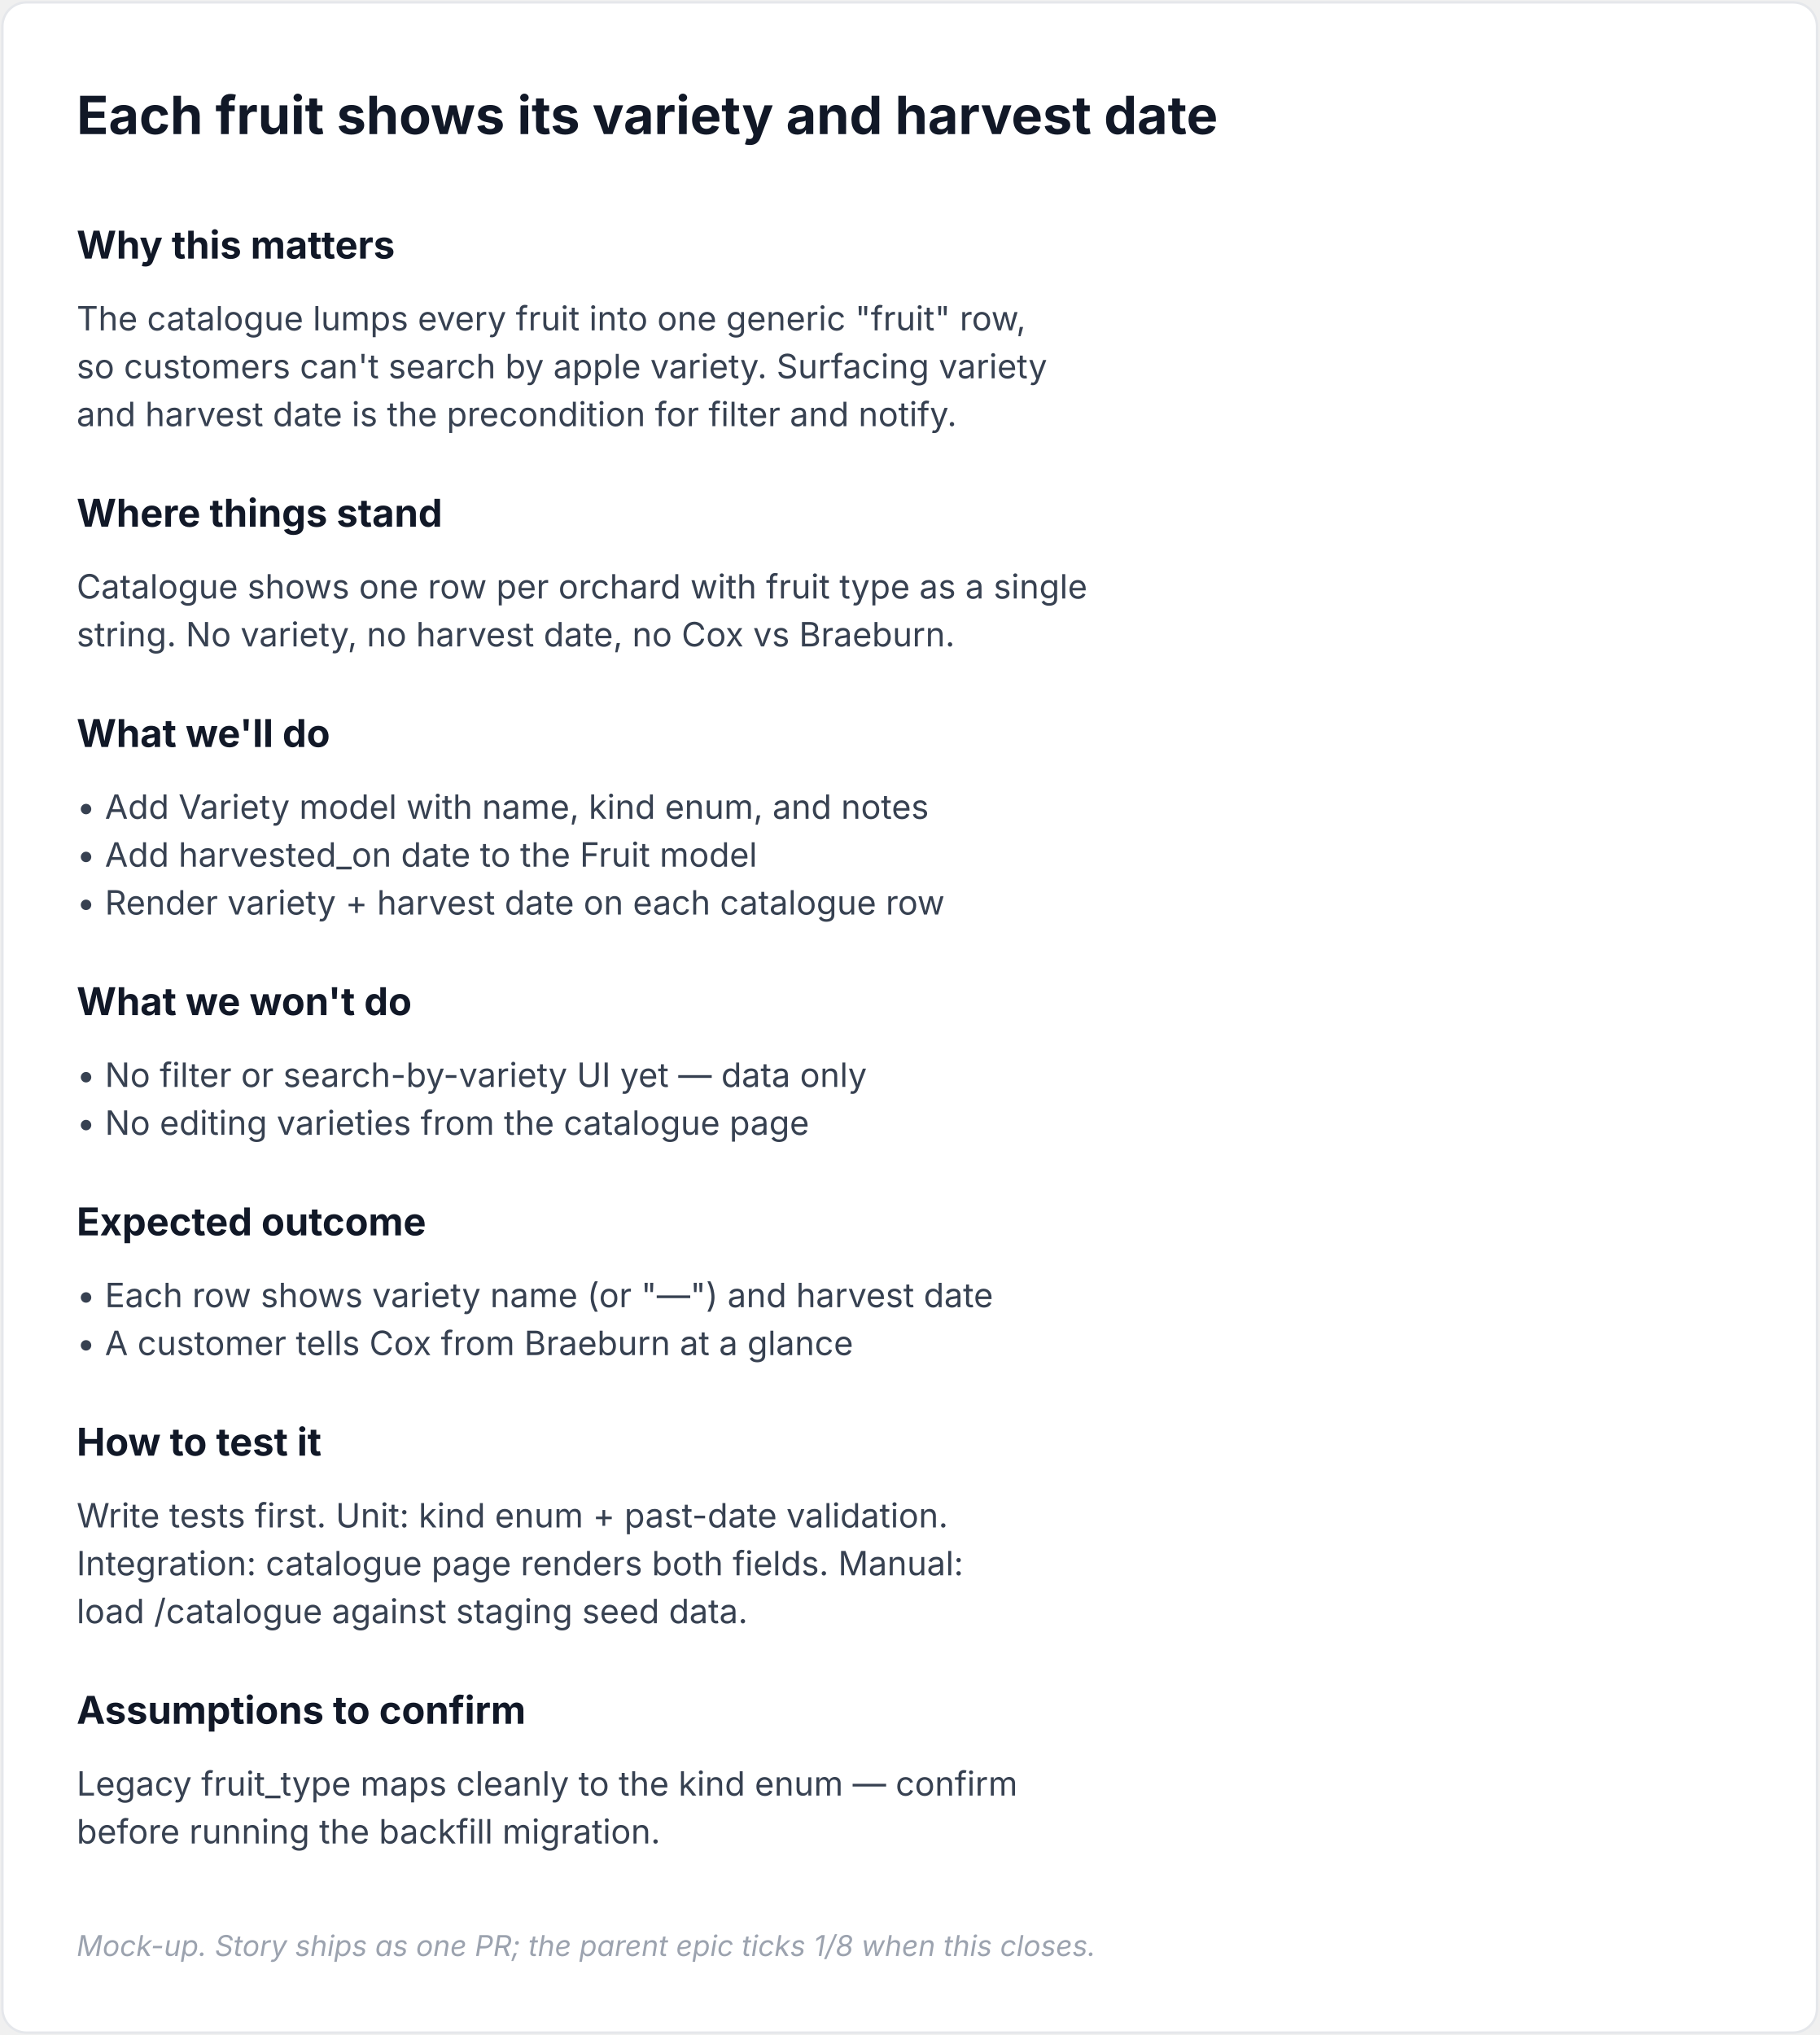
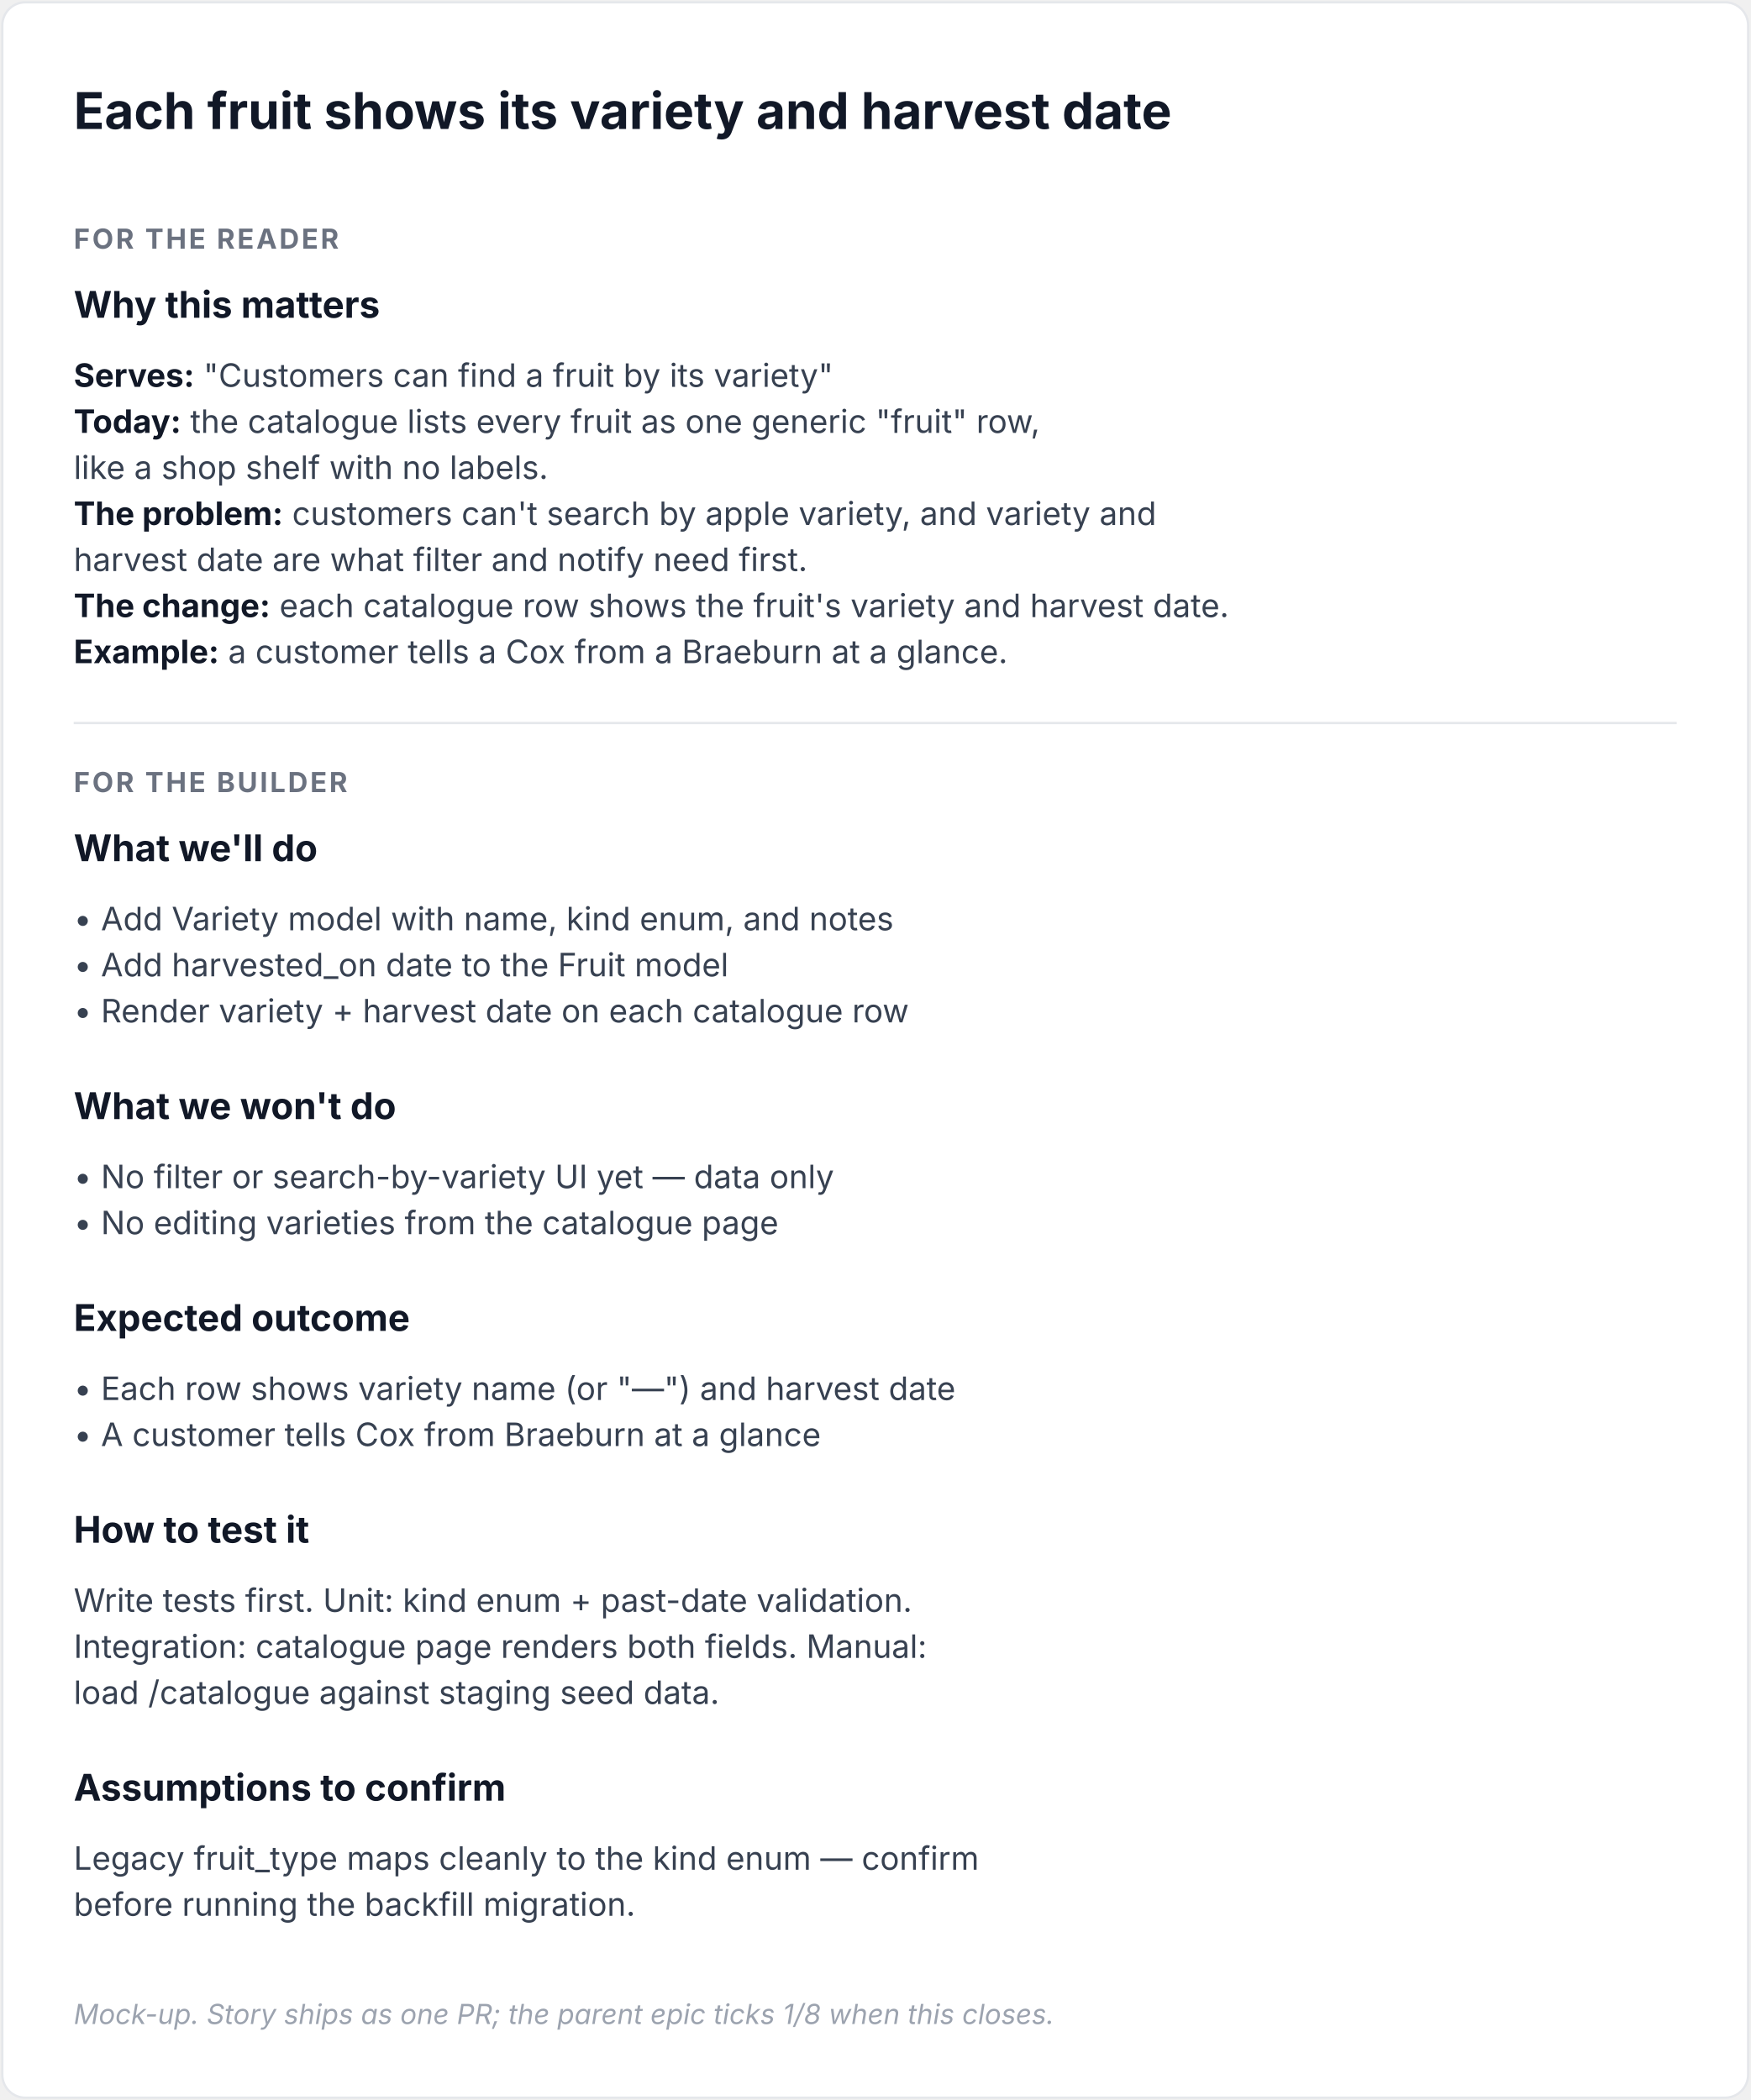
- <svg xmlns="http://www.w3.org/2000/svg" viewBox="0 0 760 850" font-family="-apple-system, BlinkMacSystemFont, 'Segoe UI', Inter, system-ui, sans-serif">
-   <rect x="1" y="1" width="758" height="848" fill="#ffffff" stroke="#e5e7eb" stroke-width="1" rx="10" />
+ <svg xmlns="http://www.w3.org/2000/svg" viewBox="0 0 760 912" font-family="-apple-system, BlinkMacSystemFont, 'Segoe UI', Inter, system-ui, sans-serif">
+   <rect x="1" y="1" width="758" height="910" fill="#ffffff" stroke="#e5e7eb" stroke-width="1" rx="10" />
  <text x="32" y="56" font-size="22" font-weight="700" fill="#111827">Each fruit shows its variety and harvest date</text>
-   <text x="32" y="108" font-size="16" font-weight="700" fill="#111827">Why this matters</text>
-   <text x="32" y="138" font-size="14" fill="#374151">The catalogue lumps every fruit into one generic "fruit" row,</text>
-   <text x="32" y="158" font-size="14" fill="#374151">so customers can't search by apple variety. Surfacing variety</text>
-   <text x="32" y="178" font-size="14" fill="#374151">and harvest date is the precondition for filter and notify.</text>
-   <text x="32" y="220" font-size="16" font-weight="700" fill="#111827">Where things stand</text>
-   <text x="32" y="250" font-size="14" fill="#374151">Catalogue shows one row per orchard with fruit type as a single</text>
-   <text x="32" y="270" font-size="14" fill="#374151">string. No variety, no harvest date, no Cox vs Braeburn.</text>
-   <text x="32" y="312" font-size="16" font-weight="700" fill="#111827">What we'll do</text>
-   <text x="32" y="342" font-size="14" fill="#374151">• Add Variety model with name, kind enum, and notes</text>
-   <text x="32" y="362" font-size="14" fill="#374151">• Add harvested_on date to the Fruit model</text>
-   <text x="32" y="382" font-size="14" fill="#374151">• Render variety + harvest date on each catalogue row</text>
-   <text x="32" y="424" font-size="16" font-weight="700" fill="#111827">What we won't do</text>
-   <text x="32" y="454" font-size="14" fill="#374151">• No filter or search-by-variety UI yet — data only</text>
-   <text x="32" y="474" font-size="14" fill="#374151">• No editing varieties from the catalogue page</text>
-   <text x="32" y="516" font-size="16" font-weight="700" fill="#111827">Expected outcome</text>
-   <text x="32" y="546" font-size="14" fill="#374151">• Each row shows variety name (or "—") and harvest date</text>
-   <text x="32" y="566" font-size="14" fill="#374151">• A customer tells Cox from Braeburn at a glance</text>
-   <text x="32" y="608" font-size="16" font-weight="700" fill="#111827">How to test it</text>
-   <text x="32" y="638" font-size="14" fill="#374151">Write tests first. Unit: kind enum + past-date validation.</text>
-   <text x="32" y="658" font-size="14" fill="#374151">Integration: catalogue page renders both fields. Manual:</text>
-   <text x="32" y="678" font-size="14" fill="#374151">load /catalogue against staging seed data.</text>
-   <text x="32" y="720" font-size="16" font-weight="700" fill="#111827">Assumptions to confirm</text>
-   <text x="32" y="750" font-size="14" fill="#374151">Legacy fruit_type maps cleanly to the kind enum — confirm</text>
-   <text x="32" y="770" font-size="14" fill="#374151">before running the backfill migration.</text>
-   <text x="32" y="817" font-size="12" font-style="italic" fill="#9ca3af">Mock-up. Story ships as one PR; the parent epic ticks 1/8 when this closes.</text>
+   <text x="32" y="108" font-size="12" font-weight="700" letter-spacing="1" fill="#6b7280">FOR THE READER</text>
+   <text x="32" y="138" font-size="16" font-weight="700" fill="#111827">Why this matters</text>
+   <text x="32" y="168" font-size="14" fill="#374151">
+     <tspan font-weight="700" fill="#111827">Serves:</tspan> "Customers can find a fruit by its variety"</text>
+   <text x="32" y="188" font-size="14" fill="#374151">
+     <tspan font-weight="700" fill="#111827">Today:</tspan> the catalogue lists every fruit as one generic "fruit" row,</text>
+   <text x="32" y="208" font-size="14" fill="#374151">like a shop shelf with no labels.</text>
+   <text x="32" y="228" font-size="14" fill="#374151">
+     <tspan font-weight="700" fill="#111827">The problem:</tspan> customers can't search by apple variety, and variety and</text>
+   <text x="32" y="248" font-size="14" fill="#374151">harvest date are what filter and notify need first.</text>
+   <text x="32" y="268" font-size="14" fill="#374151">
+     <tspan font-weight="700" fill="#111827">The change:</tspan> each catalogue row shows the fruit's variety and harvest date.</text>
+   <text x="32" y="288" font-size="14" fill="#374151">
+     <tspan font-weight="700" fill="#111827">Example:</tspan> a customer tells a Cox from a Braeburn at a glance.</text>
+   <line x1="32" y1="314" x2="728" y2="314" stroke="#e5e7eb" stroke-width="1" />
+   <text x="32" y="344" font-size="12" font-weight="700" letter-spacing="1" fill="#6b7280">FOR THE BUILDER</text>
+   <text x="32" y="374" font-size="16" font-weight="700" fill="#111827">What we'll do</text>
+   <text x="32" y="404" font-size="14" fill="#374151">• Add Variety model with name, kind enum, and notes</text>
+   <text x="32" y="424" font-size="14" fill="#374151">• Add harvested_on date to the Fruit model</text>
+   <text x="32" y="444" font-size="14" fill="#374151">• Render variety + harvest date on each catalogue row</text>
+   <text x="32" y="486" font-size="16" font-weight="700" fill="#111827">What we won't do</text>
+   <text x="32" y="516" font-size="14" fill="#374151">• No filter or search-by-variety UI yet — data only</text>
+   <text x="32" y="536" font-size="14" fill="#374151">• No editing varieties from the catalogue page</text>
+   <text x="32" y="578" font-size="16" font-weight="700" fill="#111827">Expected outcome</text>
+   <text x="32" y="608" font-size="14" fill="#374151">• Each row shows variety name (or "—") and harvest date</text>
+   <text x="32" y="628" font-size="14" fill="#374151">• A customer tells Cox from Braeburn at a glance</text>
+   <text x="32" y="670" font-size="16" font-weight="700" fill="#111827">How to test it</text>
+   <text x="32" y="700" font-size="14" fill="#374151">Write tests first. Unit: kind enum + past-date validation.</text>
+   <text x="32" y="720" font-size="14" fill="#374151">Integration: catalogue page renders both fields. Manual:</text>
+   <text x="32" y="740" font-size="14" fill="#374151">load /catalogue against staging seed data.</text>
+   <text x="32" y="782" font-size="16" font-weight="700" fill="#111827">Assumptions to confirm</text>
+   <text x="32" y="812" font-size="14" fill="#374151">Legacy fruit_type maps cleanly to the kind enum — confirm</text>
+   <text x="32" y="832" font-size="14" fill="#374151">before running the backfill migration.</text>
+   <text x="32" y="879" font-size="12" font-style="italic" fill="#9ca3af">Mock-up. Story ships as one PR; the parent epic ticks 1/8 when this closes.</text>
</svg>
